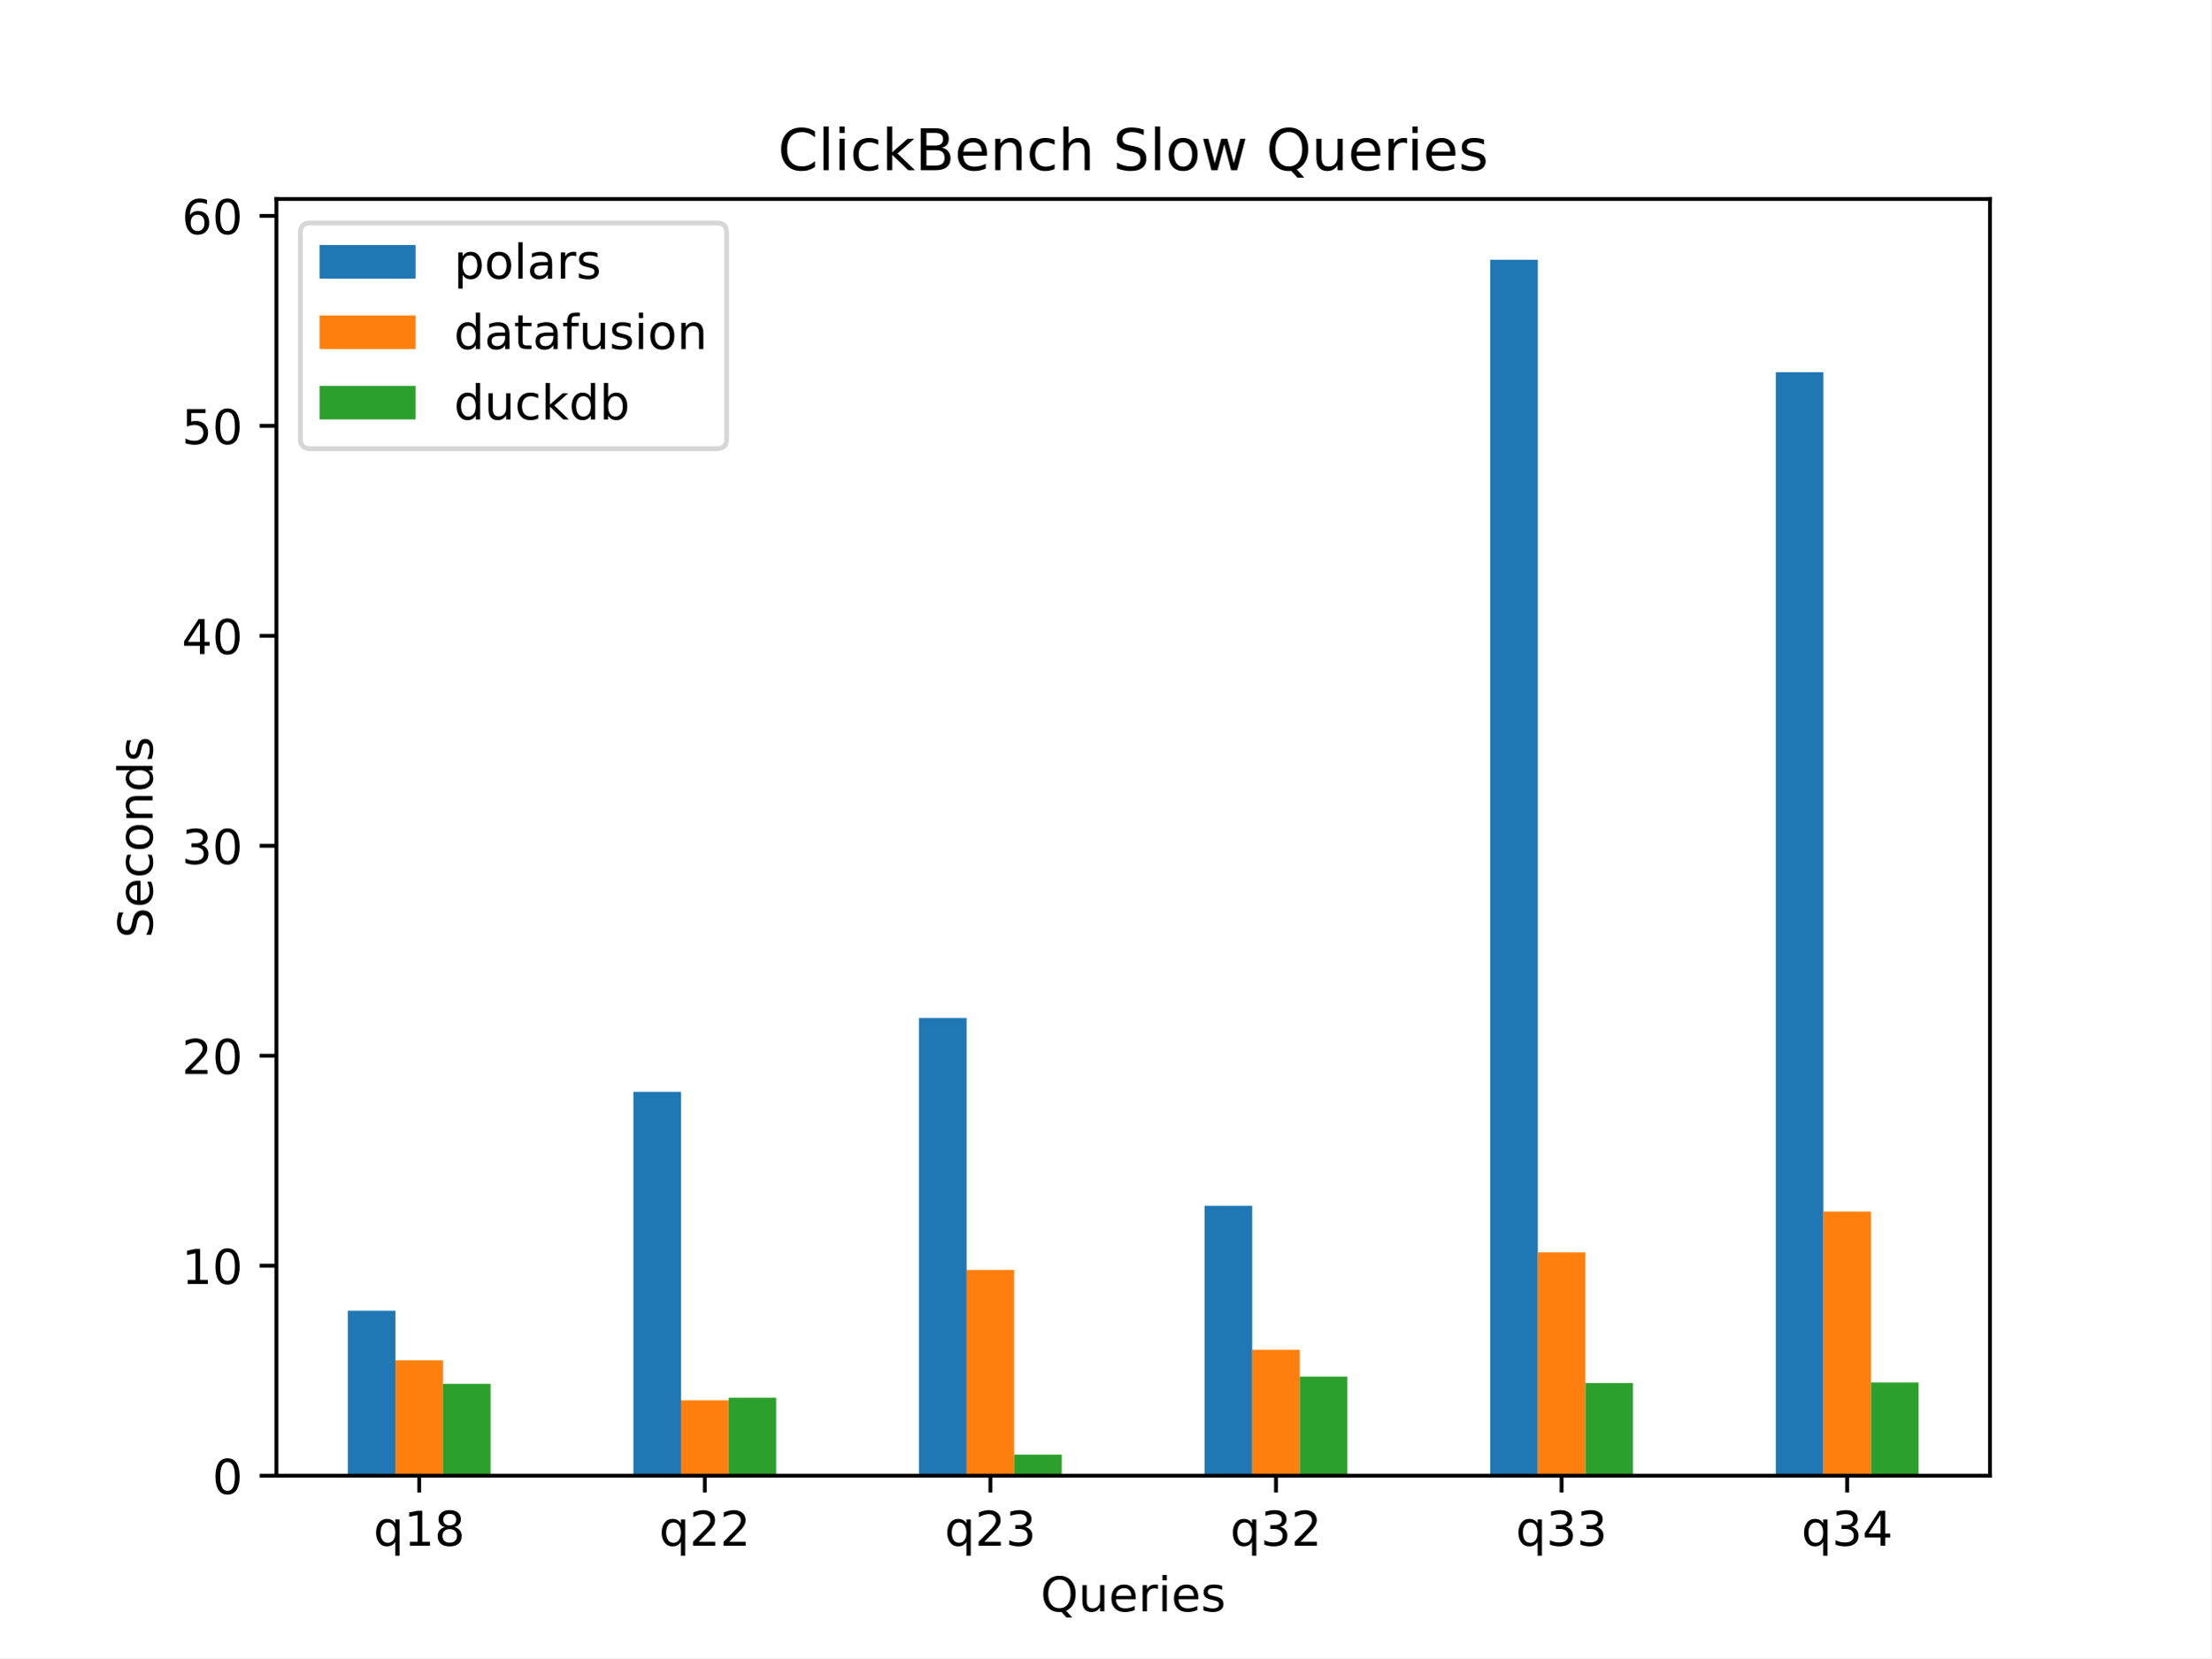
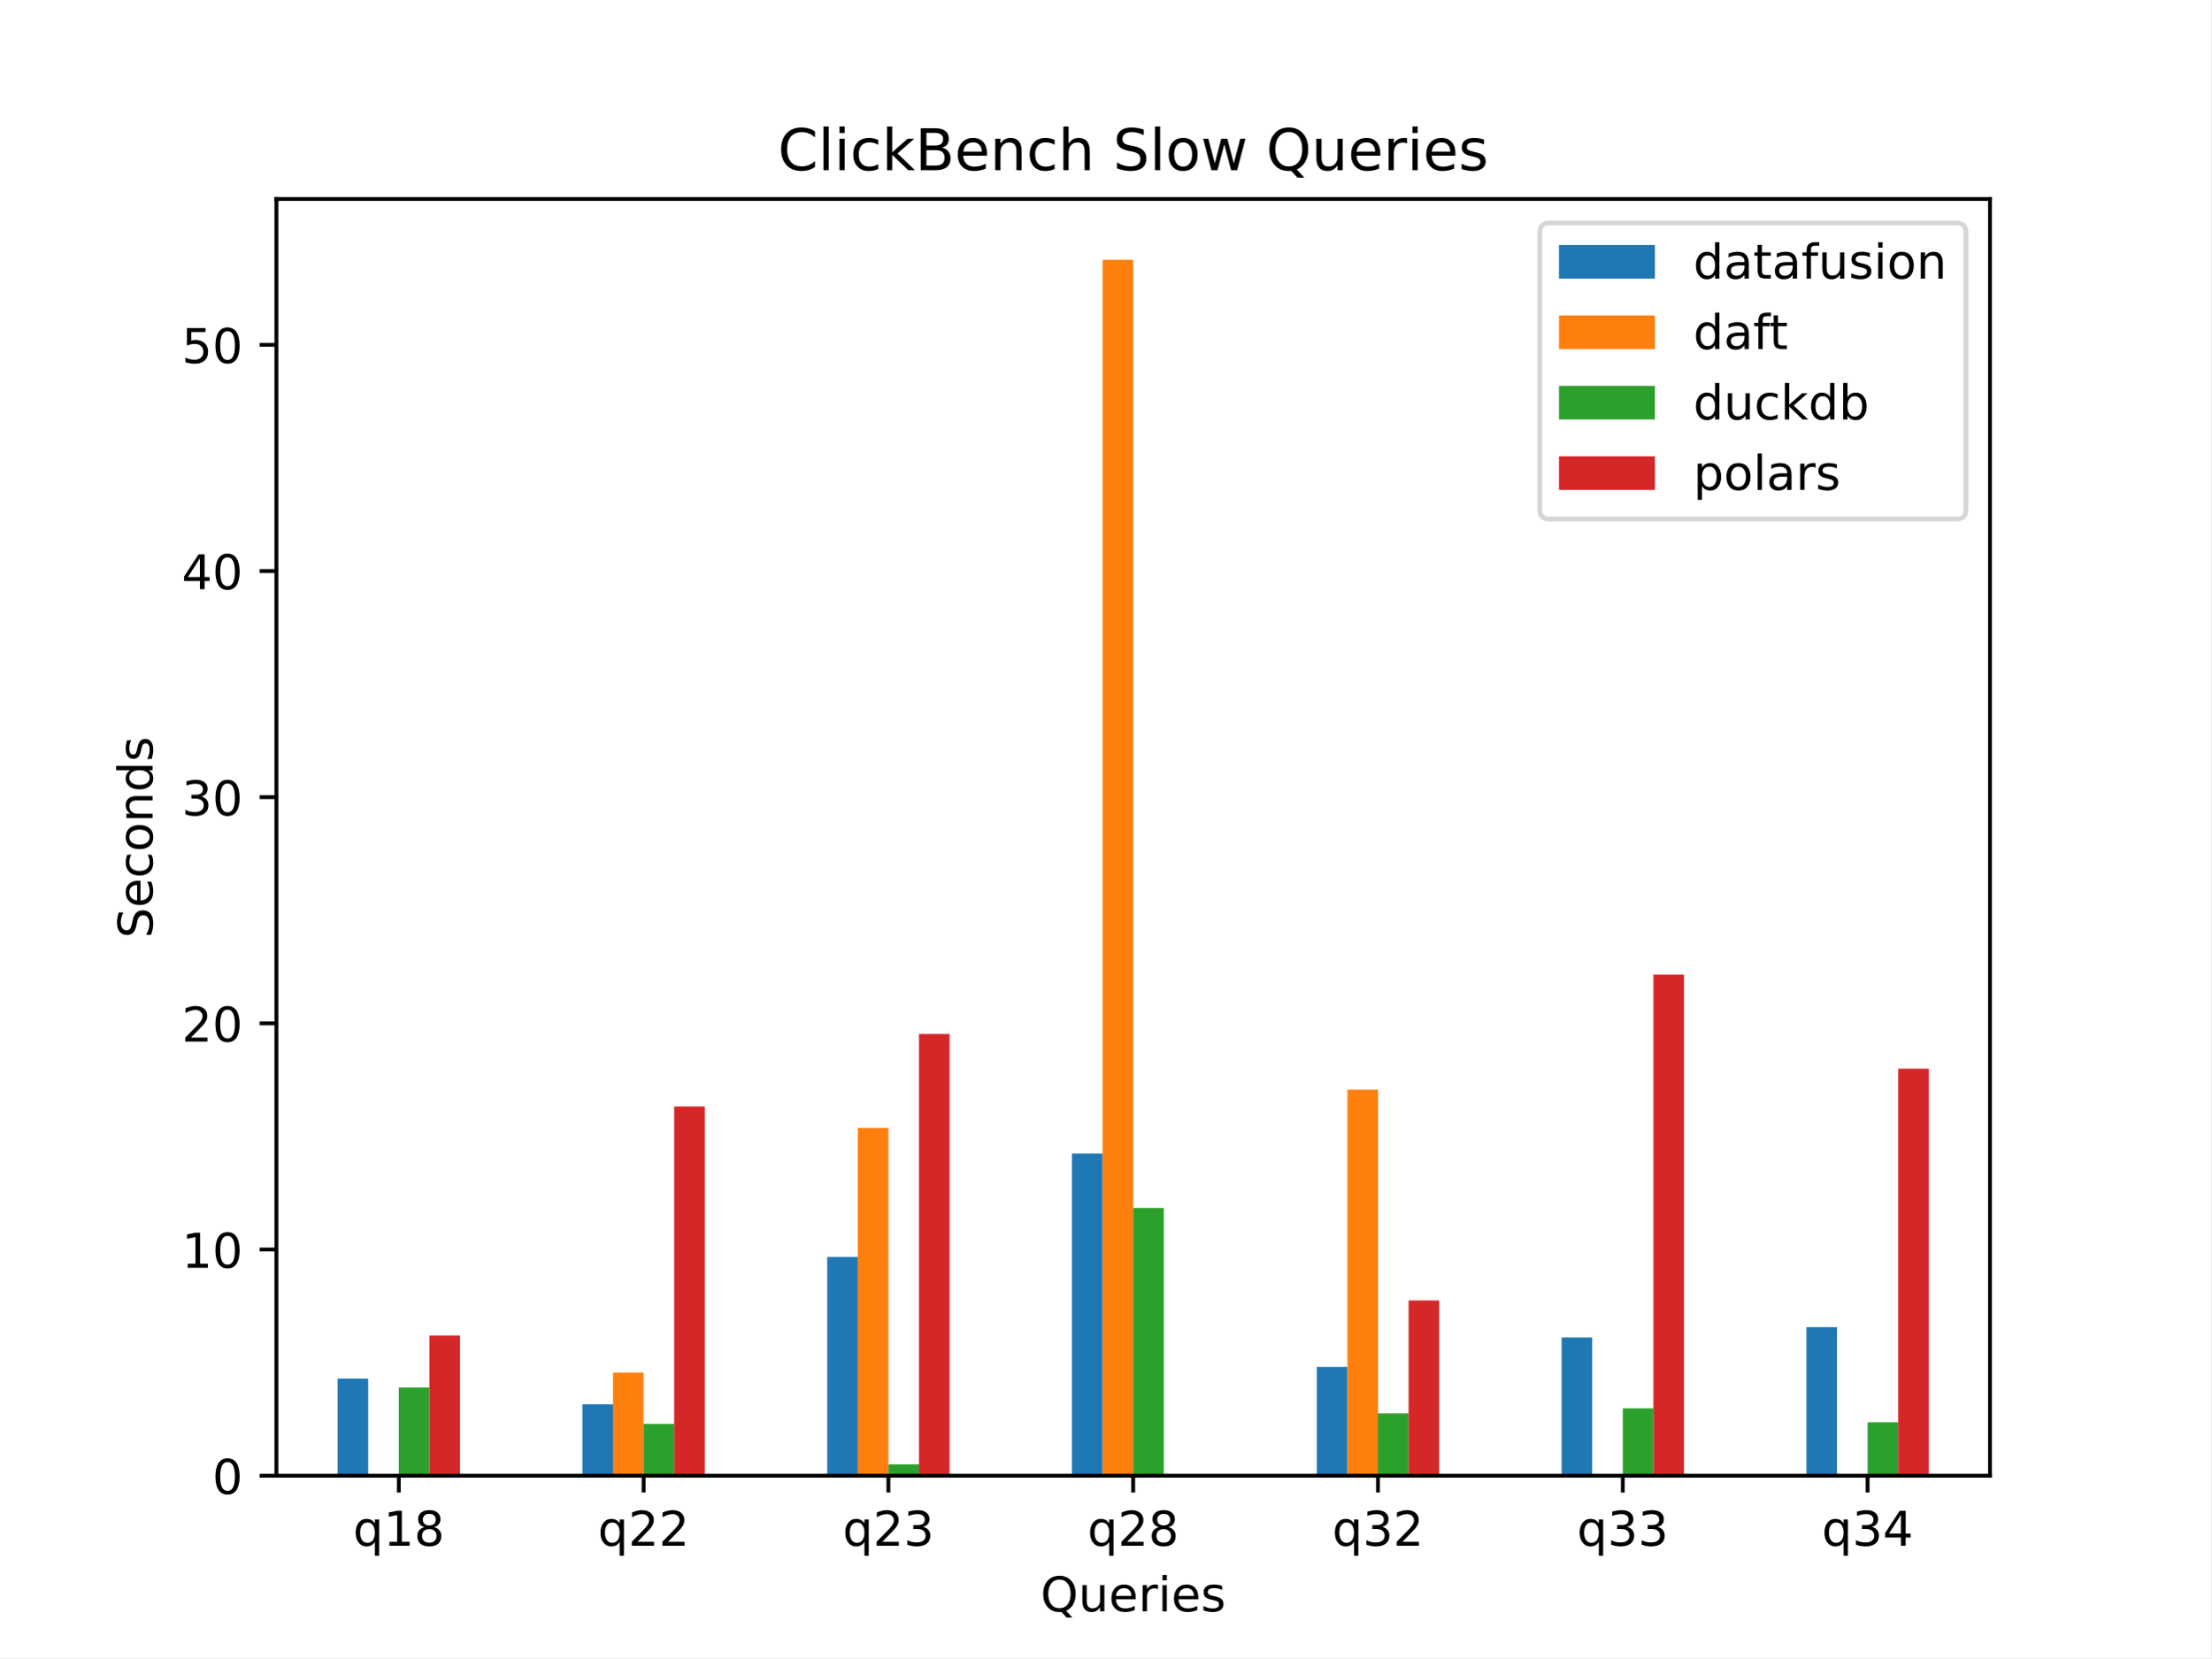
<svg xmlns="http://www.w3.org/2000/svg" xmlns:xlink="http://www.w3.org/1999/xlink" width="460.8pt" height="345.6pt" viewBox="0 0 460.8 345.6" version="1.1">
  <defs>
    <style type="text/css">*{stroke-linejoin: round; stroke-linecap: butt}</style>
  </defs>
  <g id="figure_1">
    <g id="patch_1">
      <path d="M 0 345.6  L 460.8 345.6  L 460.8 0  L 0 0  z " style="fill: #ffffff" />
    </g>
    <g id="axes_1">
      <g id="patch_2">
        <path d="M 57.6 307.584  L 414.72 307.584  L 414.72 41.472  L 57.6 41.472  z " style="fill: #ffffff" />
      </g>
      <g id="patch_3">
-         <path d="M 72.48 307.584  L 82.4 307.584  L 82.4 273.211  L 72.48 273.211  z " clip-path="url(#p27c5124372)" style="fill: #1f77b4" />
+         <path d="M 70.354 307.584  L 76.731 307.584  L 76.731 287.339  L 70.354 287.339  z " clip-path="url(#p9c52e2e7bb)" style="fill: #1f77b4" />
      </g>
      <g id="patch_4">
-         <path d="M 132 307.584  L 141.92 307.584  L 141.92 227.579  L 132 227.579  z " clip-path="url(#p27c5124372)" style="fill: #1f77b4" />
+         <path d="M 121.371 307.584  L 127.749 307.584  L 127.749 292.708  L 121.371 292.708  z " clip-path="url(#p9c52e2e7bb)" style="fill: #1f77b4" />
      </g>
      <g id="patch_5">
-         <path d="M 191.52 307.584  L 201.44 307.584  L 201.44 212.184  L 191.52 212.184  z " clip-path="url(#p27c5124372)" style="fill: #1f77b4" />
+         <path d="M 172.389 307.584  L 178.766 307.584  L 178.766 261.997  L 172.389 261.997  z " clip-path="url(#p9c52e2e7bb)" style="fill: #1f77b4" />
      </g>
      <g id="patch_6">
-         <path d="M 251.04 307.584  L 260.96 307.584  L 260.96 251.324  L 251.04 251.324  z " clip-path="url(#p27c5124372)" style="fill: #1f77b4" />
+         <path d="M 223.406 307.584  L 229.783 307.584  L 229.783 240.425  L 223.406 240.425  z " clip-path="url(#p9c52e2e7bb)" style="fill: #1f77b4" />
      </g>
      <g id="patch_7">
-         <path d="M 310.56 307.584  L 320.48 307.584  L 320.48 54.144  L 310.56 54.144  z " clip-path="url(#p27c5124372)" style="fill: #1f77b4" />
+         <path d="M 274.423 307.584  L 280.8 307.584  L 280.8 284.908  L 274.423 284.908  z " clip-path="url(#p9c52e2e7bb)" style="fill: #1f77b4" />
      </g>
      <g id="patch_8">
-         <path d="M 370.08 307.584  L 380 307.584  L 380 77.578  L 370.08 77.578  z " clip-path="url(#p27c5124372)" style="fill: #1f77b4" />
+         <path d="M 325.44 307.584  L 331.817 307.584  L 331.817 278.762  L 325.44 278.762  z " clip-path="url(#p9c52e2e7bb)" style="fill: #1f77b4" />
      </g>
      <g id="patch_9">
-         <path d="M 82.4 307.584  L 92.32 307.584  L 92.32 283.531  L 82.4 283.531  z " clip-path="url(#p27c5124372)" style="fill: #ff7f0e" />
+         <path d="M 376.457 307.584  L 382.834 307.584  L 382.834 276.616  L 376.457 276.616  z " clip-path="url(#p9c52e2e7bb)" style="fill: #1f77b4" />
      </g>
      <g id="patch_10">
-         <path d="M 141.92 307.584  L 151.84 307.584  L 151.84 291.87  L 141.92 291.87  z " clip-path="url(#p27c5124372)" style="fill: #ff7f0e" />
+         <path d="M 76.731 307.584  L 83.109 307.584  L 83.109 307.584  L 76.731 307.584  z " clip-path="url(#p9c52e2e7bb)" style="fill: #ff7f0e" />
      </g>
      <g id="patch_11">
-         <path d="M 201.44 307.584  L 211.36 307.584  L 211.36 264.714  L 201.44 264.714  z " clip-path="url(#p27c5124372)" style="fill: #ff7f0e" />
+         <path d="M 127.749 307.584  L 134.126 307.584  L 134.126 286.102  L 127.749 286.102  z " clip-path="url(#p9c52e2e7bb)" style="fill: #ff7f0e" />
      </g>
      <g id="patch_12">
-         <path d="M 260.96 307.584  L 270.88 307.584  L 270.88 281.345  L 260.96 281.345  z " clip-path="url(#p27c5124372)" style="fill: #ff7f0e" />
+         <path d="M 178.766 307.584  L 185.143 307.584  L 185.143 235.109  L 178.766 235.109  z " clip-path="url(#p9c52e2e7bb)" style="fill: #ff7f0e" />
      </g>
      <g id="patch_13">
-         <path d="M 320.48 307.584  L 330.4 307.584  L 330.4 261.039  L 320.48 261.039  z " clip-path="url(#p27c5124372)" style="fill: #ff7f0e" />
+         <path d="M 229.783 307.584  L 236.16 307.584  L 236.16 54.144  L 229.783 54.144  z " clip-path="url(#p9c52e2e7bb)" style="fill: #ff7f0e" />
      </g>
      <g id="patch_14">
-         <path d="M 380 307.584  L 389.92 307.584  L 389.92 252.543  L 380 252.543  z " clip-path="url(#p27c5124372)" style="fill: #ff7f0e" />
+         <path d="M 280.8 307.584  L 287.177 307.584  L 287.177 227.132  L 280.8 227.132  z " clip-path="url(#p9c52e2e7bb)" style="fill: #ff7f0e" />
      </g>
      <g id="patch_15">
-         <path d="M 92.32 307.584  L 102.24 307.584  L 102.24 288.419  L 92.32 288.419  z " clip-path="url(#p27c5124372)" style="fill: #2ca02c" />
+         <path d="M 331.817 307.584  L 338.194 307.584  L 338.194 307.584  L 331.817 307.584  z " clip-path="url(#p9c52e2e7bb)" style="fill: #ff7f0e" />
      </g>
      <g id="patch_16">
-         <path d="M 151.84 307.584  L 161.76 307.584  L 161.76 291.32  L 151.84 291.32  z " clip-path="url(#p27c5124372)" style="fill: #2ca02c" />
+         <path d="M 382.834 307.584  L 389.211 307.584  L 389.211 307.584  L 382.834 307.584  z " clip-path="url(#p9c52e2e7bb)" style="fill: #ff7f0e" />
      </g>
      <g id="patch_17">
-         <path d="M 211.36 307.584  L 221.28 307.584  L 221.28 303.204  L 211.36 303.204  z " clip-path="url(#p27c5124372)" style="fill: #2ca02c" />
+         <path d="M 83.109 307.584  L 89.486 307.584  L 89.486 289.203  L 83.109 289.203  z " clip-path="url(#p9c52e2e7bb)" style="fill: #2ca02c" />
      </g>
      <g id="patch_18">
-         <path d="M 270.88 307.584  L 280.8 307.584  L 280.8 286.921  L 270.88 286.921  z " clip-path="url(#p27c5124372)" style="fill: #2ca02c" />
+         <path d="M 134.126 307.584  L 140.503 307.584  L 140.503 296.79  L 134.126 296.79  z " clip-path="url(#p9c52e2e7bb)" style="fill: #2ca02c" />
      </g>
      <g id="patch_19">
-         <path d="M 330.4 307.584  L 340.32 307.584  L 340.32 288.269  L 330.4 288.269  z " clip-path="url(#p27c5124372)" style="fill: #2ca02c" />
+         <path d="M 185.143 307.584  L 191.52 307.584  L 191.52 305.221  L 185.143 305.221  z " clip-path="url(#p9c52e2e7bb)" style="fill: #2ca02c" />
      </g>
      <g id="patch_20">
-         <path d="M 389.92 307.584  L 399.84 307.584  L 399.84 288.153  L 389.92 288.153  z " clip-path="url(#p27c5124372)" style="fill: #2ca02c" />
+         <path d="M 236.16 307.584  L 242.537 307.584  L 242.537 251.787  L 236.16 251.787  z " clip-path="url(#p9c52e2e7bb)" style="fill: #2ca02c" />
+       </g>
+       <g id="patch_21">
+         <path d="M 287.177 307.584  L 293.554 307.584  L 293.554 294.592  L 287.177 294.592  z " clip-path="url(#p9c52e2e7bb)" style="fill: #2ca02c" />
+       </g>
+       <g id="patch_22">
+         <path d="M 338.194 307.584  L 344.571 307.584  L 344.571 293.538  L 338.194 293.538  z " clip-path="url(#p9c52e2e7bb)" style="fill: #2ca02c" />
+       </g>
+       <g id="patch_23">
+         <path d="M 389.211 307.584  L 395.589 307.584  L 395.589 296.45  L 389.211 296.45  z " clip-path="url(#p9c52e2e7bb)" style="fill: #2ca02c" />
+       </g>
+       <g id="patch_24">
+         <path d="M 89.486 307.584  L 95.863 307.584  L 95.863 278.375  L 89.486 278.375  z " clip-path="url(#p9c52e2e7bb)" style="fill: #d62728" />
+       </g>
+       <g id="patch_25">
+         <path d="M 140.503 307.584  L 146.88 307.584  L 146.88 230.632  L 140.503 230.632  z " clip-path="url(#p9c52e2e7bb)" style="fill: #d62728" />
+       </g>
+       <g id="patch_26">
+         <path d="M 191.52 307.584  L 197.897 307.584  L 197.897 215.52  L 191.52 215.52  z " clip-path="url(#p9c52e2e7bb)" style="fill: #d62728" />
+       </g>
+       <g id="patch_27">
+         <path d="M 242.537 307.584  L 248.914 307.584  L 248.914 307.584  L 242.537 307.584  z " clip-path="url(#p9c52e2e7bb)" style="fill: #d62728" />
+       </g>
+       <g id="patch_28">
+         <path d="M 293.554 307.584  L 299.931 307.584  L 299.931 271.049  L 293.554 271.049  z " clip-path="url(#p9c52e2e7bb)" style="fill: #d62728" />
+       </g>
+       <g id="patch_29">
+         <path d="M 344.571 307.584  L 350.949 307.584  L 350.949 203.141  L 344.571 203.141  z " clip-path="url(#p9c52e2e7bb)" style="fill: #d62728" />
+       </g>
+       <g id="patch_30">
+         <path d="M 395.589 307.584  L 401.966 307.584  L 401.966 222.741  L 395.589 222.741  z " clip-path="url(#p9c52e2e7bb)" style="fill: #d62728" />
      </g>
      <g id="matplotlib.axis_1">
        <g id="xtick_1">
          <g id="line2d_1">
            <defs>
-               <path id="m8184facfe9" d="M 0 0  L 0 3.5  " style="stroke: #000000; stroke-width: 0.8" />
-             </defs>
-             <g>
-               <use xlink:href="#m8184facfe9" x="87.36" y="307.584" style="stroke: #000000; stroke-width: 0.8" />
+               <path id="m1f444f00a4" d="M 0 0  L 0 3.5  " style="stroke: #000000; stroke-width: 0.8" />
+             </defs>
+             <g>
+               <use xlink:href="#m1f444f00a4" x="83.109" y="307.584" style="stroke: #000000; stroke-width: 0.8" />
            </g>
          </g>
          <g id="text_1">
-             <g transform="translate(77.82328 322.1824) scale(0.1 -0.1)">
+             <g transform="translate(73.57185 322.1824) scale(0.1 -0.1)">
              <defs>
                <path id="DejaVuSans-71" d="M 947 1747  Q 947 1113 1208 752  Q 1469 391 1925 391  Q 2381 391 2643 752  Q 2906 1113 2906 1747  Q 2906 2381 2643 2742  Q 2381 3103 1925 3103  Q 1469 3103 1208 2742  Q 947 2381 947 1747  z M 2906 525  Q 2725 213 2448 61  Q 2172 -91 1784 -91  Q 1150 -91 751 415  Q 353 922 353 1747  Q 353 2572 751 3078  Q 1150 3584 1784 3584  Q 2172 3584 2448 3432  Q 2725 3281 2906 2969  L 2906 3500  L 3481 3500  L 3481 -1331  L 2906 -1331  L 2906 525  z " transform="scale(0.015625)" />
                <path id="DejaVuSans-31" d="M 794 531  L 1825 531  L 1825 4091  L 703 3866  L 703 4441  L 1819 4666  L 2450 4666  L 2450 531  L 3481 531  L 3481 0  L 794 0  L 794 531  z " transform="scale(0.015625)" />
                <path id="DejaVuSans-38" d="M 2034 2216  Q 1584 2216 1326 1975  Q 1069 1734 1069 1313  Q 1069 891 1326 650  Q 1584 409 2034 409  Q 2484 409 2743 651  Q 3003 894 3003 1313  Q 3003 1734 2745 1975  Q 2488 2216 2034 2216  z M 1403 2484  Q 997 2584 770 2862  Q 544 3141 544 3541  Q 544 4100 942 4425  Q 1341 4750 2034 4750  Q 2731 4750 3128 4425  Q 3525 4100 3525 3541  Q 3525 3141 3298 2862  Q 3072 2584 2669 2484  Q 3125 2378 3379 2068  Q 3634 1759 3634 1313  Q 3634 634 3220 271  Q 2806 -91 2034 -91  Q 1263 -91 848 271  Q 434 634 434 1313  Q 434 1759 690 2068  Q 947 2378 1403 2484  z M 1172 3481  Q 1172 3119 1398 2916  Q 1625 2713 2034 2713  Q 2441 2713 2670 2916  Q 2900 3119 2900 3481  Q 2900 3844 2670 4047  Q 2441 4250 2034 4250  Q 1625 4250 1398 4047  Q 1172 3844 1172 3481  z " transform="scale(0.015625)" />
              </defs>
              <use xlink:href="#DejaVuSans-71" />
              <use xlink:href="#DejaVuSans-31" transform="translate(63.47656 0)" />
              <use xlink:href="#DejaVuSans-38" transform="translate(127.0996 0)" />
            </g>
          </g>
        </g>
        <g id="xtick_2">
          <g id="line2d_2">
            <g>
-               <use xlink:href="#m8184facfe9" x="146.88" y="307.584" style="stroke: #000000; stroke-width: 0.8" />
+               <use xlink:href="#m1f444f00a4" x="134.126" y="307.584" style="stroke: #000000; stroke-width: 0.8" />
            </g>
          </g>
          <g id="text_2">
-             <g transform="translate(137.3433 322.1824) scale(0.1 -0.1)">
+             <g transform="translate(124.589 322.1824) scale(0.1 -0.1)">
              <defs>
                <path id="DejaVuSans-32" d="M 1228 531  L 3431 531  L 3431 0  L 469 0  L 469 531  Q 828 903 1448 1529  Q 2069 2156 2228 2338  Q 2531 2678 2651 2914  Q 2772 3150 2772 3378  Q 2772 3750 2511 3984  Q 2250 4219 1831 4219  Q 1534 4219 1204 4116  Q 875 4013 500 3803  L 500 4441  Q 881 4594 1212 4672  Q 1544 4750 1819 4750  Q 2544 4750 2975 4387  Q 3406 4025 3406 3419  Q 3406 3131 3298 2873  Q 3191 2616 2906 2266  Q 2828 2175 2409 1742  Q 1991 1309 1228 531  z " transform="scale(0.015625)" />
              </defs>
              <use xlink:href="#DejaVuSans-71" />
              <use xlink:href="#DejaVuSans-32" transform="translate(63.47656 0)" />
              <use xlink:href="#DejaVuSans-32" transform="translate(127.0996 0)" />
            </g>
          </g>
        </g>
        <g id="xtick_3">
          <g id="line2d_3">
            <g>
-               <use xlink:href="#m8184facfe9" x="206.4" y="307.584" style="stroke: #000000; stroke-width: 0.8" />
+               <use xlink:href="#m1f444f00a4" x="185.143" y="307.584" style="stroke: #000000; stroke-width: 0.8" />
            </g>
          </g>
          <g id="text_3">
-             <g transform="translate(196.8633 322.1824) scale(0.1 -0.1)">
+             <g transform="translate(175.6061 322.1824) scale(0.1 -0.1)">
              <defs>
                <path id="DejaVuSans-33" d="M 2597 2516  Q 3050 2419 3304 2112  Q 3559 1806 3559 1356  Q 3559 666 3084 287  Q 2609 -91 1734 -91  Q 1441 -91 1130 -33  Q 819 25 488 141  L 488 750  Q 750 597 1062 519  Q 1375 441 1716 441  Q 2309 441 2620 675  Q 2931 909 2931 1356  Q 2931 1769 2642 2001  Q 2353 2234 1838 2234  L 1294 2234  L 1294 2753  L 1863 2753  Q 2328 2753 2575 2939  Q 2822 3125 2822 3475  Q 2822 3834 2567 4026  Q 2313 4219 1838 4219  Q 1578 4219 1281 4162  Q 984 4106 628 3988  L 628 4550  Q 988 4650 1302 4700  Q 1616 4750 1894 4750  Q 2613 4750 3031 4423  Q 3450 4097 3450 3541  Q 3450 3153 3228 2886  Q 3006 2619 2597 2516  z " transform="scale(0.015625)" />
              </defs>
              <use xlink:href="#DejaVuSans-71" />
              <use xlink:href="#DejaVuSans-32" transform="translate(63.47656 0)" />
              <use xlink:href="#DejaVuSans-33" transform="translate(127.0996 0)" />
            </g>
          </g>
        </g>
        <g id="xtick_4">
          <g id="line2d_4">
            <g>
-               <use xlink:href="#m8184facfe9" x="265.92" y="307.584" style="stroke: #000000; stroke-width: 0.8" />
+               <use xlink:href="#m1f444f00a4" x="236.16" y="307.584" style="stroke: #000000; stroke-width: 0.8" />
            </g>
          </g>
          <g id="text_4">
-             <g transform="translate(256.3833 322.1824) scale(0.1 -0.1)">
+             <g transform="translate(226.6233 322.1824) scale(0.1 -0.1)">
+               <use xlink:href="#DejaVuSans-71" />
+               <use xlink:href="#DejaVuSans-32" transform="translate(63.47656 0)" />
+               <use xlink:href="#DejaVuSans-38" transform="translate(127.0996 0)" />
+             </g>
+           </g>
+         </g>
+         <g id="xtick_5">
+           <g id="line2d_5">
+             <g>
+               <use xlink:href="#m1f444f00a4" x="287.177" y="307.584" style="stroke: #000000; stroke-width: 0.8" />
+             </g>
+           </g>
+           <g id="text_5">
+             <g transform="translate(277.6404 322.1824) scale(0.1 -0.1)">
              <use xlink:href="#DejaVuSans-71" />
              <use xlink:href="#DejaVuSans-33" transform="translate(63.47656 0)" />
              <use xlink:href="#DejaVuSans-32" transform="translate(127.0996 0)" />
            </g>
          </g>
        </g>
-         <g id="xtick_5">
-           <g id="line2d_5">
-             <g>
-               <use xlink:href="#m8184facfe9" x="325.44" y="307.584" style="stroke: #000000; stroke-width: 0.8" />
-             </g>
-           </g>
-           <g id="text_5">
-             <g transform="translate(315.9033 322.1824) scale(0.1 -0.1)">
+         <g id="xtick_6">
+           <g id="line2d_6">
+             <g>
+               <use xlink:href="#m1f444f00a4" x="338.194" y="307.584" style="stroke: #000000; stroke-width: 0.8" />
+             </g>
+           </g>
+           <g id="text_6">
+             <g transform="translate(328.6576 322.1824) scale(0.1 -0.1)">
              <use xlink:href="#DejaVuSans-71" />
              <use xlink:href="#DejaVuSans-33" transform="translate(63.47656 0)" />
              <use xlink:href="#DejaVuSans-33" transform="translate(127.0996 0)" />
            </g>
          </g>
        </g>
-         <g id="xtick_6">
-           <g id="line2d_6">
-             <g>
-               <use xlink:href="#m8184facfe9" x="384.96" y="307.584" style="stroke: #000000; stroke-width: 0.8" />
-             </g>
-           </g>
-           <g id="text_6">
-             <g transform="translate(375.4233 322.1824) scale(0.1 -0.1)">
+         <g id="xtick_7">
+           <g id="line2d_7">
+             <g>
+               <use xlink:href="#m1f444f00a4" x="389.211" y="307.584" style="stroke: #000000; stroke-width: 0.8" />
+             </g>
+           </g>
+           <g id="text_7">
+             <g transform="translate(379.6747 322.1824) scale(0.1 -0.1)">
              <defs>
                <path id="DejaVuSans-34" d="M 2419 4116  L 825 1625  L 2419 1625  L 2419 4116  z M 2253 4666  L 3047 4666  L 3047 1625  L 3713 1625  L 3713 1100  L 3047 1100  L 3047 0  L 2419 0  L 2419 1100  L 313 1100  L 313 1709  L 2253 4666  z " transform="scale(0.015625)" />
              </defs>
              <use xlink:href="#DejaVuSans-71" />
              <use xlink:href="#DejaVuSans-33" transform="translate(63.47656 0)" />
              <use xlink:href="#DejaVuSans-34" transform="translate(127.0996 0)" />
            </g>
          </g>
        </g>
-         <g id="text_7">
+         <g id="text_8">
          <g transform="translate(216.853 335.8606) scale(0.1 -0.1)">
            <defs>
              <path id="DejaVuSans-51" d="M 2522 4238  Q 1834 4238 1429 3725  Q 1025 3213 1025 2328  Q 1025 1447 1429 934  Q 1834 422 2522 422  Q 3209 422 3611 934  Q 4013 1447 4013 2328  Q 4013 3213 3611 3725  Q 3209 4238 2522 4238  z M 3406 84  L 4238 -825  L 3475 -825  L 2784 -78  Q 2681 -84 2626 -87  Q 2572 -91 2522 -91  Q 1538 -91 948 567  Q 359 1225 359 2328  Q 359 3434 948 4092  Q 1538 4750 2522 4750  Q 3503 4750 4090 4092  Q 4678 3434 4678 2328  Q 4678 1516 4351 937  Q 4025 359 3406 84  z " transform="scale(0.015625)" />
              <path id="DejaVuSans-75" d="M 544 1381  L 544 3500  L 1119 3500  L 1119 1403  Q 1119 906 1312 657  Q 1506 409 1894 409  Q 2359 409 2629 706  Q 2900 1003 2900 1516  L 2900 3500  L 3475 3500  L 3475 0  L 2900 0  L 2900 538  Q 2691 219 2414 64  Q 2138 -91 1772 -91  Q 1169 -91 856 284  Q 544 659 544 1381  z M 1991 3584  L 1991 3584  z " transform="scale(0.015625)" />
              <path id="DejaVuSans-65" d="M 3597 1894  L 3597 1613  L 953 1613  Q 991 1019 1311 708  Q 1631 397 2203 397  Q 2534 397 2845 478  Q 3156 559 3463 722  L 3463 178  Q 3153 47 2828 -22  Q 2503 -91 2169 -91  Q 1331 -91 842 396  Q 353 884 353 1716  Q 353 2575 817 3079  Q 1281 3584 2069 3584  Q 2775 3584 3186 3129  Q 3597 2675 3597 1894  z M 3022 2063  Q 3016 2534 2758 2815  Q 2500 3097 2075 3097  Q 1594 3097 1305 2825  Q 1016 2553 972 2059  L 3022 2063  z " transform="scale(0.015625)" />
              <path id="DejaVuSans-72" d="M 2631 2963  Q 2534 3019 2420 3045  Q 2306 3072 2169 3072  Q 1681 3072 1420 2755  Q 1159 2438 1159 1844  L 1159 0  L 581 0  L 581 3500  L 1159 3500  L 1159 2956  Q 1341 3275 1631 3429  Q 1922 3584 2338 3584  Q 2397 3584 2469 3576  Q 2541 3569 2628 3553  L 2631 2963  z " transform="scale(0.015625)" />
              <path id="DejaVuSans-69" d="M 603 3500  L 1178 3500  L 1178 0  L 603 0  L 603 3500  z M 603 4863  L 1178 4863  L 1178 4134  L 603 4134  L 603 4863  z " transform="scale(0.015625)" />
              <path id="DejaVuSans-73" d="M 2834 3397  L 2834 2853  Q 2591 2978 2328 3040  Q 2066 3103 1784 3103  Q 1356 3103 1142 2972  Q 928 2841 928 2578  Q 928 2378 1081 2264  Q 1234 2150 1697 2047  L 1894 2003  Q 2506 1872 2764 1633  Q 3022 1394 3022 966  Q 3022 478 2636 193  Q 2250 -91 1575 -91  Q 1294 -91 989 -36  Q 684 19 347 128  L 347 722  Q 666 556 975 473  Q 1284 391 1588 391  Q 1994 391 2212 530  Q 2431 669 2431 922  Q 2431 1156 2273 1281  Q 2116 1406 1581 1522  L 1381 1569  Q 847 1681 609 1914  Q 372 2147 372 2553  Q 372 3047 722 3315  Q 1072 3584 1716 3584  Q 2034 3584 2315 3537  Q 2597 3491 2834 3397  z " transform="scale(0.015625)" />
            </defs>
            <use xlink:href="#DejaVuSans-51" />
            <use xlink:href="#DejaVuSans-75" transform="translate(78.71094 0)" />
            <use xlink:href="#DejaVuSans-65" transform="translate(142.0898 0)" />
            <use xlink:href="#DejaVuSans-72" transform="translate(203.6133 0)" />
            <use xlink:href="#DejaVuSans-69" transform="translate(244.7266 0)" />
            <use xlink:href="#DejaVuSans-65" transform="translate(272.5098 0)" />
            <use xlink:href="#DejaVuSans-73" transform="translate(334.0332 0)" />
          </g>
        </g>
      </g>
      <g id="matplotlib.axis_2">
        <g id="ytick_1">
-           <g id="line2d_7">
-             <defs>
-               <path id="m6a504ee3bb" d="M 0 0  L -3.5 0  " style="stroke: #000000; stroke-width: 0.8" />
-             </defs>
-             <g>
-               <use xlink:href="#m6a504ee3bb" x="57.6" y="307.584" style="stroke: #000000; stroke-width: 0.8" />
-             </g>
-           </g>
-           <g id="text_8">
+           <g id="line2d_8">
+             <defs>
+               <path id="mb35cd1baf7" d="M 0 0  L -3.5 0  " style="stroke: #000000; stroke-width: 0.8" />
+             </defs>
+             <g>
+               <use xlink:href="#mb35cd1baf7" x="57.6" y="307.584" style="stroke: #000000; stroke-width: 0.8" />
+             </g>
+           </g>
+           <g id="text_9">
            <g transform="translate(44.2375 311.3832) scale(0.1 -0.1)">
              <defs>
                <path id="DejaVuSans-30" d="M 2034 4250  Q 1547 4250 1301 3770  Q 1056 3291 1056 2328  Q 1056 1369 1301 889  Q 1547 409 2034 409  Q 2525 409 2770 889  Q 3016 1369 3016 2328  Q 3016 3291 2770 3770  Q 2525 4250 2034 4250  z M 2034 4750  Q 2819 4750 3233 4129  Q 3647 3509 3647 2328  Q 3647 1150 3233 529  Q 2819 -91 2034 -91  Q 1250 -91 836 529  Q 422 1150 422 2328  Q 422 3509 836 4129  Q 1250 4750 2034 4750  z " transform="scale(0.015625)" />
              </defs>
              <use xlink:href="#DejaVuSans-30" />
            </g>
          </g>
        </g>
        <g id="ytick_2">
-           <g id="line2d_8">
-             <g>
-               <use xlink:href="#m6a504ee3bb" x="57.6" y="263.818" style="stroke: #000000; stroke-width: 0.8" />
-             </g>
-           </g>
-           <g id="text_9">
-             <g transform="translate(37.875 267.6172) scale(0.1 -0.1)">
+           <g id="line2d_9">
+             <g>
+               <use xlink:href="#mb35cd1baf7" x="57.6" y="260.44" style="stroke: #000000; stroke-width: 0.8" />
+             </g>
+           </g>
+           <g id="text_10">
+             <g transform="translate(37.875 264.2397) scale(0.1 -0.1)">
              <use xlink:href="#DejaVuSans-31" />
              <use xlink:href="#DejaVuSans-30" transform="translate(63.62305 0)" />
            </g>
          </g>
        </g>
        <g id="ytick_3">
-           <g id="line2d_9">
-             <g>
-               <use xlink:href="#m6a504ee3bb" x="57.6" y="220.052" style="stroke: #000000; stroke-width: 0.8" />
-             </g>
-           </g>
-           <g id="text_10">
-             <g transform="translate(37.875 223.8512) scale(0.1 -0.1)">
+           <g id="line2d_10">
+             <g>
+               <use xlink:href="#mb35cd1baf7" x="57.6" y="213.297" style="stroke: #000000; stroke-width: 0.8" />
+             </g>
+           </g>
+           <g id="text_11">
+             <g transform="translate(37.875 217.0962) scale(0.1 -0.1)">
              <use xlink:href="#DejaVuSans-32" />
              <use xlink:href="#DejaVuSans-30" transform="translate(63.62305 0)" />
            </g>
          </g>
        </g>
        <g id="ytick_4">
-           <g id="line2d_10">
-             <g>
-               <use xlink:href="#m6a504ee3bb" x="57.6" y="176.286" style="stroke: #000000; stroke-width: 0.8" />
-             </g>
-           </g>
-           <g id="text_11">
-             <g transform="translate(37.875 180.0852) scale(0.1 -0.1)">
+           <g id="line2d_11">
+             <g>
+               <use xlink:href="#mb35cd1baf7" x="57.6" y="166.153" style="stroke: #000000; stroke-width: 0.8" />
+             </g>
+           </g>
+           <g id="text_12">
+             <g transform="translate(37.875 169.9527) scale(0.1 -0.1)">
              <use xlink:href="#DejaVuSans-33" />
              <use xlink:href="#DejaVuSans-30" transform="translate(63.62305 0)" />
            </g>
          </g>
        </g>
        <g id="ytick_5">
-           <g id="line2d_11">
-             <g>
-               <use xlink:href="#m6a504ee3bb" x="57.6" y="132.52" style="stroke: #000000; stroke-width: 0.8" />
-             </g>
-           </g>
-           <g id="text_12">
-             <g transform="translate(37.875 136.3192) scale(0.1 -0.1)">
+           <g id="line2d_12">
+             <g>
+               <use xlink:href="#mb35cd1baf7" x="57.6" y="119.01" style="stroke: #000000; stroke-width: 0.8" />
+             </g>
+           </g>
+           <g id="text_13">
+             <g transform="translate(37.875 122.8092) scale(0.1 -0.1)">
              <use xlink:href="#DejaVuSans-34" />
              <use xlink:href="#DejaVuSans-30" transform="translate(63.62305 0)" />
            </g>
          </g>
        </g>
        <g id="ytick_6">
-           <g id="line2d_12">
-             <g>
-               <use xlink:href="#m6a504ee3bb" x="57.6" y="88.754" style="stroke: #000000; stroke-width: 0.8" />
-             </g>
-           </g>
-           <g id="text_13">
-             <g transform="translate(37.875 92.55318) scale(0.1 -0.1)">
+           <g id="line2d_13">
+             <g>
+               <use xlink:href="#mb35cd1baf7" x="57.6" y="71.866" style="stroke: #000000; stroke-width: 0.8" />
+             </g>
+           </g>
+           <g id="text_14">
+             <g transform="translate(37.875 75.66566) scale(0.1 -0.1)">
              <defs>
                <path id="DejaVuSans-35" d="M 691 4666  L 3169 4666  L 3169 4134  L 1269 4134  L 1269 2991  Q 1406 3038 1543 3061  Q 1681 3084 1819 3084  Q 2600 3084 3056 2656  Q 3513 2228 3513 1497  Q 3513 744 3044 326  Q 2575 -91 1722 -91  Q 1428 -91 1123 -41  Q 819 9 494 109  L 494 744  Q 775 591 1075 516  Q 1375 441 1709 441  Q 2250 441 2565 725  Q 2881 1009 2881 1497  Q 2881 1984 2565 2268  Q 2250 2553 1709 2553  Q 1456 2553 1204 2497  Q 953 2441 691 2322  L 691 4666  z " transform="scale(0.015625)" />
              </defs>
              <use xlink:href="#DejaVuSans-35" />
-               <use xlink:href="#DejaVuSans-30" transform="translate(63.62305 0)" />
-             </g>
-           </g>
-         </g>
-         <g id="ytick_7">
-           <g id="line2d_13">
-             <g>
-               <use xlink:href="#m6a504ee3bb" x="57.6" y="44.988" style="stroke: #000000; stroke-width: 0.8" />
-             </g>
-           </g>
-           <g id="text_14">
-             <g transform="translate(37.875 48.78718) scale(0.1 -0.1)">
-               <defs>
-                 <path id="DejaVuSans-36" d="M 2113 2584  Q 1688 2584 1439 2293  Q 1191 2003 1191 1497  Q 1191 994 1439 701  Q 1688 409 2113 409  Q 2538 409 2786 701  Q 3034 994 3034 1497  Q 3034 2003 2786 2293  Q 2538 2584 2113 2584  z M 3366 4563  L 3366 3988  Q 3128 4100 2886 4159  Q 2644 4219 2406 4219  Q 1781 4219 1451 3797  Q 1122 3375 1075 2522  Q 1259 2794 1537 2939  Q 1816 3084 2150 3084  Q 2853 3084 3261 2657  Q 3669 2231 3669 1497  Q 3669 778 3244 343  Q 2819 -91 2113 -91  Q 1303 -91 875 529  Q 447 1150 447 2328  Q 447 3434 972 4092  Q 1497 4750 2381 4750  Q 2619 4750 2861 4703  Q 3103 4656 3366 4563  z " transform="scale(0.015625)" />
-               </defs>
-               <use xlink:href="#DejaVuSans-36" />
              <use xlink:href="#DejaVuSans-30" transform="translate(63.62305 0)" />
            </g>
          </g>
        </g>
        <g id="text_15">
          <g transform="translate(31.79531 195.535) rotate(-90) scale(0.1 -0.1)">
            <defs>
              <path id="DejaVuSans-53" d="M 3425 4513  L 3425 3897  Q 3066 4069 2747 4153  Q 2428 4238 2131 4238  Q 1616 4238 1336 4038  Q 1056 3838 1056 3469  Q 1056 3159 1242 3001  Q 1428 2844 1947 2747  L 2328 2669  Q 3034 2534 3370 2195  Q 3706 1856 3706 1288  Q 3706 609 3251 259  Q 2797 -91 1919 -91  Q 1588 -91 1214 -16  Q 841 59 441 206  L 441 856  Q 825 641 1194 531  Q 1563 422 1919 422  Q 2459 422 2753 634  Q 3047 847 3047 1241  Q 3047 1584 2836 1778  Q 2625 1972 2144 2069  L 1759 2144  Q 1053 2284 737 2584  Q 422 2884 422 3419  Q 422 4038 858 4394  Q 1294 4750 2059 4750  Q 2388 4750 2728 4690  Q 3069 4631 3425 4513  z " transform="scale(0.015625)" />
              <path id="DejaVuSans-63" d="M 3122 3366  L 3122 2828  Q 2878 2963 2633 3030  Q 2388 3097 2138 3097  Q 1578 3097 1268 2742  Q 959 2388 959 1747  Q 959 1106 1268 751  Q 1578 397 2138 397  Q 2388 397 2633 464  Q 2878 531 3122 666  L 3122 134  Q 2881 22 2623 -34  Q 2366 -91 2075 -91  Q 1284 -91 818 406  Q 353 903 353 1747  Q 353 2603 823 3093  Q 1294 3584 2113 3584  Q 2378 3584 2631 3529  Q 2884 3475 3122 3366  z " transform="scale(0.015625)" />
              <path id="DejaVuSans-6f" d="M 1959 3097  Q 1497 3097 1228 2736  Q 959 2375 959 1747  Q 959 1119 1226 758  Q 1494 397 1959 397  Q 2419 397 2687 759  Q 2956 1122 2956 1747  Q 2956 2369 2687 2733  Q 2419 3097 1959 3097  z M 1959 3584  Q 2709 3584 3137 3096  Q 3566 2609 3566 1747  Q 3566 888 3137 398  Q 2709 -91 1959 -91  Q 1206 -91 779 398  Q 353 888 353 1747  Q 353 2609 779 3096  Q 1206 3584 1959 3584  z " transform="scale(0.015625)" />
              <path id="DejaVuSans-6e" d="M 3513 2113  L 3513 0  L 2938 0  L 2938 2094  Q 2938 2591 2744 2837  Q 2550 3084 2163 3084  Q 1697 3084 1428 2787  Q 1159 2491 1159 1978  L 1159 0  L 581 0  L 581 3500  L 1159 3500  L 1159 2956  Q 1366 3272 1645 3428  Q 1925 3584 2291 3584  Q 2894 3584 3203 3211  Q 3513 2838 3513 2113  z " transform="scale(0.015625)" />
              <path id="DejaVuSans-64" d="M 2906 2969  L 2906 4863  L 3481 4863  L 3481 0  L 2906 0  L 2906 525  Q 2725 213 2448 61  Q 2172 -91 1784 -91  Q 1150 -91 751 415  Q 353 922 353 1747  Q 353 2572 751 3078  Q 1150 3584 1784 3584  Q 2172 3584 2448 3432  Q 2725 3281 2906 2969  z M 947 1747  Q 947 1113 1208 752  Q 1469 391 1925 391  Q 2381 391 2643 752  Q 2906 1113 2906 1747  Q 2906 2381 2643 2742  Q 2381 3103 1925 3103  Q 1469 3103 1208 2742  Q 947 2381 947 1747  z " transform="scale(0.015625)" />
            </defs>
            <use xlink:href="#DejaVuSans-53" />
            <use xlink:href="#DejaVuSans-65" transform="translate(63.47656 0)" />
            <use xlink:href="#DejaVuSans-63" transform="translate(125 0)" />
            <use xlink:href="#DejaVuSans-6f" transform="translate(179.9805 0)" />
            <use xlink:href="#DejaVuSans-6e" transform="translate(241.1621 0)" />
            <use xlink:href="#DejaVuSans-64" transform="translate(304.541 0)" />
            <use xlink:href="#DejaVuSans-73" transform="translate(368.0176 0)" />
          </g>
        </g>
      </g>
-       <g id="patch_21">
+       <g id="patch_31">
        <path d="M 57.6 307.584  L 57.6 41.472  " style="fill: none; stroke: #000000; stroke-width: 0.8; stroke-linejoin: miter; stroke-linecap: square" />
      </g>
-       <g id="patch_22">
+       <g id="patch_32">
        <path d="M 414.72 307.584  L 414.72 41.472  " style="fill: none; stroke: #000000; stroke-width: 0.8; stroke-linejoin: miter; stroke-linecap: square" />
      </g>
-       <g id="patch_23">
+       <g id="patch_33">
        <path d="M 57.6 307.584  L 414.72 307.584  " style="fill: none; stroke: #000000; stroke-width: 0.8; stroke-linejoin: miter; stroke-linecap: square" />
      </g>
-       <g id="patch_24">
+       <g id="patch_34">
        <path d="M 57.6 41.472  L 414.72 41.472  " style="fill: none; stroke: #000000; stroke-width: 0.8; stroke-linejoin: miter; stroke-linecap: square" />
      </g>
      <g id="text_16">
        <g transform="translate(162.1144 35.472) scale(0.12 -0.12)">
          <defs>
            <path id="DejaVuSans-43" d="M 4122 4306  L 4122 3641  Q 3803 3938 3442 4084  Q 3081 4231 2675 4231  Q 1875 4231 1450 3742  Q 1025 3253 1025 2328  Q 1025 1406 1450 917  Q 1875 428 2675 428  Q 3081 428 3442 575  Q 3803 722 4122 1019  L 4122 359  Q 3791 134 3420 21  Q 3050 -91 2638 -91  Q 1578 -91 968 557  Q 359 1206 359 2328  Q 359 3453 968 4101  Q 1578 4750 2638 4750  Q 3056 4750 3426 4639  Q 3797 4528 4122 4306  z " transform="scale(0.015625)" />
            <path id="DejaVuSans-6c" d="M 603 4863  L 1178 4863  L 1178 0  L 603 0  L 603 4863  z " transform="scale(0.015625)" />
            <path id="DejaVuSans-6b" d="M 581 4863  L 1159 4863  L 1159 1991  L 2875 3500  L 3609 3500  L 1753 1863  L 3688 0  L 2938 0  L 1159 1709  L 1159 0  L 581 0  L 581 4863  z " transform="scale(0.015625)" />
            <path id="DejaVuSans-42" d="M 1259 2228  L 1259 519  L 2272 519  Q 2781 519 3026 730  Q 3272 941 3272 1375  Q 3272 1813 3026 2020  Q 2781 2228 2272 2228  L 1259 2228  z M 1259 4147  L 1259 2741  L 2194 2741  Q 2656 2741 2882 2914  Q 3109 3088 3109 3444  Q 3109 3797 2882 3972  Q 2656 4147 2194 4147  L 1259 4147  z M 628 4666  L 2241 4666  Q 2963 4666 3353 4366  Q 3744 4066 3744 3513  Q 3744 3084 3544 2831  Q 3344 2578 2956 2516  Q 3422 2416 3680 2098  Q 3938 1781 3938 1306  Q 3938 681 3513 340  Q 3088 0 2303 0  L 628 0  L 628 4666  z " transform="scale(0.015625)" />
            <path id="DejaVuSans-68" d="M 3513 2113  L 3513 0  L 2938 0  L 2938 2094  Q 2938 2591 2744 2837  Q 2550 3084 2163 3084  Q 1697 3084 1428 2787  Q 1159 2491 1159 1978  L 1159 0  L 581 0  L 581 4863  L 1159 4863  L 1159 2956  Q 1366 3272 1645 3428  Q 1925 3584 2291 3584  Q 2894 3584 3203 3211  Q 3513 2838 3513 2113  z " transform="scale(0.015625)" />
            <path id="DejaVuSans-20" transform="scale(0.015625)" />
            <path id="DejaVuSans-77" d="M 269 3500  L 844 3500  L 1563 769  L 2278 3500  L 2956 3500  L 3675 769  L 4391 3500  L 4966 3500  L 4050 0  L 3372 0  L 2619 2869  L 1863 0  L 1184 0  L 269 3500  z " transform="scale(0.015625)" />
          </defs>
          <use xlink:href="#DejaVuSans-43" />
          <use xlink:href="#DejaVuSans-6c" transform="translate(69.82422 0)" />
          <use xlink:href="#DejaVuSans-69" transform="translate(97.60742 0)" />
          <use xlink:href="#DejaVuSans-63" transform="translate(125.3906 0)" />
          <use xlink:href="#DejaVuSans-6b" transform="translate(180.3711 0)" />
          <use xlink:href="#DejaVuSans-42" transform="translate(238.2812 0)" />
          <use xlink:href="#DejaVuSans-65" transform="translate(306.8848 0)" />
          <use xlink:href="#DejaVuSans-6e" transform="translate(368.4082 0)" />
          <use xlink:href="#DejaVuSans-63" transform="translate(431.7871 0)" />
          <use xlink:href="#DejaVuSans-68" transform="translate(486.7676 0)" />
          <use xlink:href="#DejaVuSans-20" transform="translate(550.1465 0)" />
          <use xlink:href="#DejaVuSans-53" transform="translate(581.9336 0)" />
          <use xlink:href="#DejaVuSans-6c" transform="translate(645.4102 0)" />
          <use xlink:href="#DejaVuSans-6f" transform="translate(673.1934 0)" />
          <use xlink:href="#DejaVuSans-77" transform="translate(734.375 0)" />
          <use xlink:href="#DejaVuSans-20" transform="translate(816.1621 0)" />
          <use xlink:href="#DejaVuSans-51" transform="translate(847.9492 0)" />
          <use xlink:href="#DejaVuSans-75" transform="translate(926.6602 0)" />
          <use xlink:href="#DejaVuSans-65" transform="translate(990.0391 0)" />
          <use xlink:href="#DejaVuSans-72" transform="translate(1051.562 0)" />
          <use xlink:href="#DejaVuSans-69" transform="translate(1092.676 0)" />
          <use xlink:href="#DejaVuSans-65" transform="translate(1120.459 0)" />
          <use xlink:href="#DejaVuSans-73" transform="translate(1181.982 0)" />
        </g>
      </g>
      <g id="legend_1">
-         <g id="patch_25">
-           <path d="M 64.6 93.506  L 149.427 93.506  Q 151.427 93.506 151.427 91.506  L 151.427 48.472  Q 151.427 46.472 149.427 46.472  L 64.6 46.472  Q 62.6 46.472 62.6 48.472  L 62.6 91.506  Q 62.6 93.506 64.6 93.506  z " style="fill: #ffffff; opacity: 0.8; stroke: #cccccc; stroke-linejoin: miter" />
-         </g>
-         <g id="patch_26">
-           <path d="M 66.6 58.07  L 86.6 58.07  L 86.6 51.07  L 66.6 51.07  z " style="fill: #1f77b4" />
+         <g id="patch_35">
+           <path d="M 322.893 108.184  L 407.72 108.184  Q 409.72 108.184 409.72 106.184  L 409.72 48.472  Q 409.72 46.472 407.72 46.472  L 322.893 46.472  Q 320.893 46.472 320.893 48.472  L 320.893 106.184  Q 320.893 108.184 322.893 108.184  z " style="fill: #ffffff; opacity: 0.8; stroke: #cccccc; stroke-linejoin: miter" />
+         </g>
+         <g id="patch_36">
+           <path d="M 324.893 58.07  L 344.893 58.07  L 344.893 51.07  L 324.893 51.07  z " style="fill: #1f77b4" />
        </g>
        <g id="text_17">
-           <g transform="translate(94.6 58.07044) scale(0.1 -0.1)">
-             <defs>
-               <path id="DejaVuSans-70" d="M 1159 525  L 1159 -1331  L 581 -1331  L 581 3500  L 1159 3500  L 1159 2969  Q 1341 3281 1617 3432  Q 1894 3584 2278 3584  Q 2916 3584 3314 3078  Q 3713 2572 3713 1747  Q 3713 922 3314 415  Q 2916 -91 2278 -91  Q 1894 -91 1617 61  Q 1341 213 1159 525  z M 3116 1747  Q 3116 2381 2855 2742  Q 2594 3103 2138 3103  Q 1681 3103 1420 2742  Q 1159 2381 1159 1747  Q 1159 1113 1420 752  Q 1681 391 2138 391  Q 2594 391 2855 752  Q 3116 1113 3116 1747  z " transform="scale(0.015625)" />
+           <g transform="translate(352.8934 58.07044) scale(0.1 -0.1)">
+             <defs>
              <path id="DejaVuSans-61" d="M 2194 1759  Q 1497 1759 1228 1600  Q 959 1441 959 1056  Q 959 750 1161 570  Q 1363 391 1709 391  Q 2188 391 2477 730  Q 2766 1069 2766 1631  L 2766 1759  L 2194 1759  z M 3341 1997  L 3341 0  L 2766 0  L 2766 531  Q 2569 213 2275 61  Q 1981 -91 1556 -91  Q 1019 -91 701 211  Q 384 513 384 1019  Q 384 1609 779 1909  Q 1175 2209 1959 2209  L 2766 2209  L 2766 2266  Q 2766 2663 2505 2880  Q 2244 3097 1772 3097  Q 1472 3097 1187 3025  Q 903 2953 641 2809  L 641 3341  Q 956 3463 1253 3523  Q 1550 3584 1831 3584  Q 2591 3584 2966 3190  Q 3341 2797 3341 1997  z " transform="scale(0.015625)" />
-             </defs>
-             <use xlink:href="#DejaVuSans-70" />
-             <use xlink:href="#DejaVuSans-6f" transform="translate(63.47656 0)" />
-             <use xlink:href="#DejaVuSans-6c" transform="translate(124.6582 0)" />
-             <use xlink:href="#DejaVuSans-61" transform="translate(152.4414 0)" />
-             <use xlink:href="#DejaVuSans-72" transform="translate(213.7207 0)" />
-             <use xlink:href="#DejaVuSans-73" transform="translate(254.834 0)" />
-           </g>
-         </g>
-         <g id="patch_27">
-           <path d="M 66.6 72.749  L 86.6 72.749  L 86.6 65.749  L 66.6 65.749  z " style="fill: #ff7f0e" />
-         </g>
-         <g id="text_18">
-           <g transform="translate(94.6 72.74856) scale(0.1 -0.1)">
-             <defs>
              <path id="DejaVuSans-74" d="M 1172 4494  L 1172 3500  L 2356 3500  L 2356 3053  L 1172 3053  L 1172 1153  Q 1172 725 1289 603  Q 1406 481 1766 481  L 2356 481  L 2356 0  L 1766 0  Q 1100 0 847 248  Q 594 497 594 1153  L 594 3053  L 172 3053  L 172 3500  L 594 3500  L 594 4494  L 1172 4494  z " transform="scale(0.015625)" />
              <path id="DejaVuSans-66" d="M 2375 4863  L 2375 4384  L 1825 4384  Q 1516 4384 1395 4259  Q 1275 4134 1275 3809  L 1275 3500  L 2222 3500  L 2222 3053  L 1275 3053  L 1275 0  L 697 0  L 697 3053  L 147 3053  L 147 3500  L 697 3500  L 697 3744  Q 697 4328 969 4595  Q 1241 4863 1831 4863  L 2375 4863  z " transform="scale(0.015625)" />
            </defs>
            <use xlink:href="#DejaVuSans-64" />
            <use xlink:href="#DejaVuSans-61" transform="translate(63.47656 0)" />
            <use xlink:href="#DejaVuSans-74" transform="translate(124.7559 0)" />
            <use xlink:href="#DejaVuSans-61" transform="translate(163.9648 0)" />
            <use xlink:href="#DejaVuSans-66" transform="translate(225.2441 0)" />
            <use xlink:href="#DejaVuSans-75" transform="translate(260.4492 0)" />
            <use xlink:href="#DejaVuSans-73" transform="translate(323.8281 0)" />
            <use xlink:href="#DejaVuSans-69" transform="translate(375.9277 0)" />
            <use xlink:href="#DejaVuSans-6f" transform="translate(403.7109 0)" />
            <use xlink:href="#DejaVuSans-6e" transform="translate(464.8926 0)" />
          </g>
        </g>
-         <g id="patch_28">
-           <path d="M 66.6 87.427  L 86.6 87.427  L 86.6 80.427  L 66.6 80.427  z " style="fill: #2ca02c" />
+         <g id="patch_37">
+           <path d="M 324.893 72.749  L 344.893 72.749  L 344.893 65.749  L 324.893 65.749  z " style="fill: #ff7f0e" />
+         </g>
+         <g id="text_18">
+           <g transform="translate(352.8934 72.74856) scale(0.1 -0.1)">
+             <use xlink:href="#DejaVuSans-64" />
+             <use xlink:href="#DejaVuSans-61" transform="translate(63.47656 0)" />
+             <use xlink:href="#DejaVuSans-66" transform="translate(124.7559 0)" />
+             <use xlink:href="#DejaVuSans-74" transform="translate(158.2109 0)" />
+           </g>
+         </g>
+         <g id="patch_38">
+           <path d="M 324.893 87.427  L 344.893 87.427  L 344.893 80.427  L 324.893 80.427  z " style="fill: #2ca02c" />
        </g>
        <g id="text_19">
-           <g transform="translate(94.6 87.42669) scale(0.1 -0.1)">
+           <g transform="translate(352.8934 87.42669) scale(0.1 -0.1)">
            <defs>
              <path id="DejaVuSans-62" d="M 3116 1747  Q 3116 2381 2855 2742  Q 2594 3103 2138 3103  Q 1681 3103 1420 2742  Q 1159 2381 1159 1747  Q 1159 1113 1420 752  Q 1681 391 2138 391  Q 2594 391 2855 752  Q 3116 1113 3116 1747  z M 1159 2969  Q 1341 3281 1617 3432  Q 1894 3584 2278 3584  Q 2916 3584 3314 3078  Q 3713 2572 3713 1747  Q 3713 922 3314 415  Q 2916 -91 2278 -91  Q 1894 -91 1617 61  Q 1341 213 1159 525  L 1159 0  L 581 0  L 581 4863  L 1159 4863  L 1159 2969  z " transform="scale(0.015625)" />
            </defs>
            <use xlink:href="#DejaVuSans-64" />
            <use xlink:href="#DejaVuSans-75" transform="translate(63.47656 0)" />
            <use xlink:href="#DejaVuSans-63" transform="translate(126.8555 0)" />
            <use xlink:href="#DejaVuSans-6b" transform="translate(181.8359 0)" />
            <use xlink:href="#DejaVuSans-64" transform="translate(239.7461 0)" />
            <use xlink:href="#DejaVuSans-62" transform="translate(303.2227 0)" />
          </g>
        </g>
+         <g id="patch_39">
+           <path d="M 324.893 102.105  L 344.893 102.105  L 344.893 95.105  L 324.893 95.105  z " style="fill: #d62728" />
+         </g>
+         <g id="text_20">
+           <g transform="translate(352.8934 102.1048) scale(0.1 -0.1)">
+             <defs>
+               <path id="DejaVuSans-70" d="M 1159 525  L 1159 -1331  L 581 -1331  L 581 3500  L 1159 3500  L 1159 2969  Q 1341 3281 1617 3432  Q 1894 3584 2278 3584  Q 2916 3584 3314 3078  Q 3713 2572 3713 1747  Q 3713 922 3314 415  Q 2916 -91 2278 -91  Q 1894 -91 1617 61  Q 1341 213 1159 525  z M 3116 1747  Q 3116 2381 2855 2742  Q 2594 3103 2138 3103  Q 1681 3103 1420 2742  Q 1159 2381 1159 1747  Q 1159 1113 1420 752  Q 1681 391 2138 391  Q 2594 391 2855 752  Q 3116 1113 3116 1747  z " transform="scale(0.015625)" />
+             </defs>
+             <use xlink:href="#DejaVuSans-70" />
+             <use xlink:href="#DejaVuSans-6f" transform="translate(63.47656 0)" />
+             <use xlink:href="#DejaVuSans-6c" transform="translate(124.6582 0)" />
+             <use xlink:href="#DejaVuSans-61" transform="translate(152.4414 0)" />
+             <use xlink:href="#DejaVuSans-72" transform="translate(213.7207 0)" />
+             <use xlink:href="#DejaVuSans-73" transform="translate(254.834 0)" />
+           </g>
+         </g>
      </g>
    </g>
  </g>
  <defs>
-     <clipPath id="p27c5124372">
+     <clipPath id="p9c52e2e7bb">
      <rect x="57.6" y="41.472" width="357.12" height="266.112" />
    </clipPath>
  </defs>
</svg>
